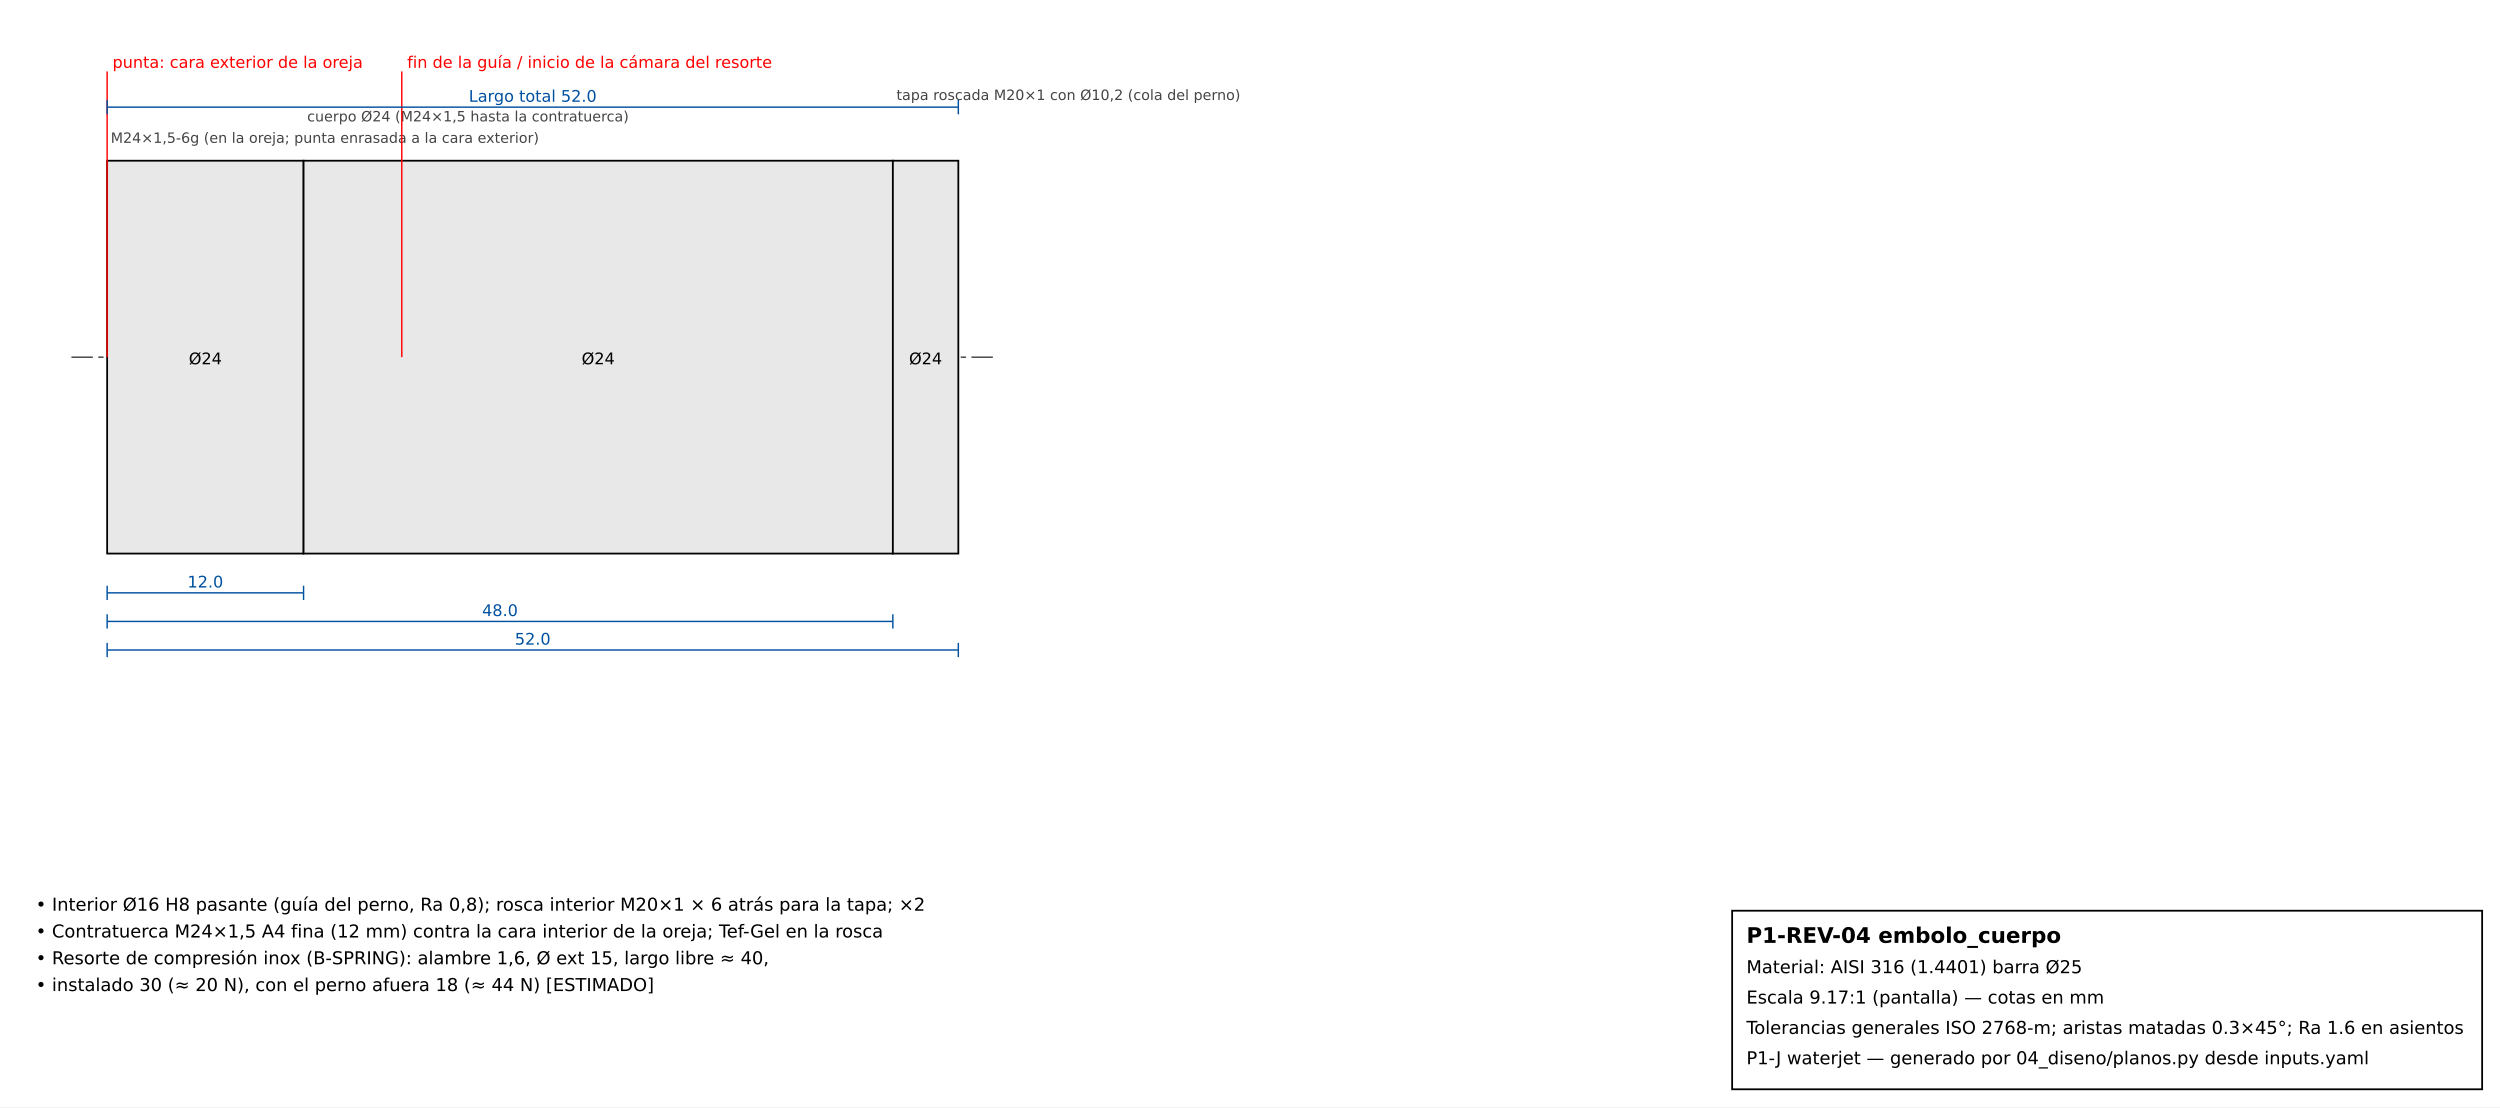
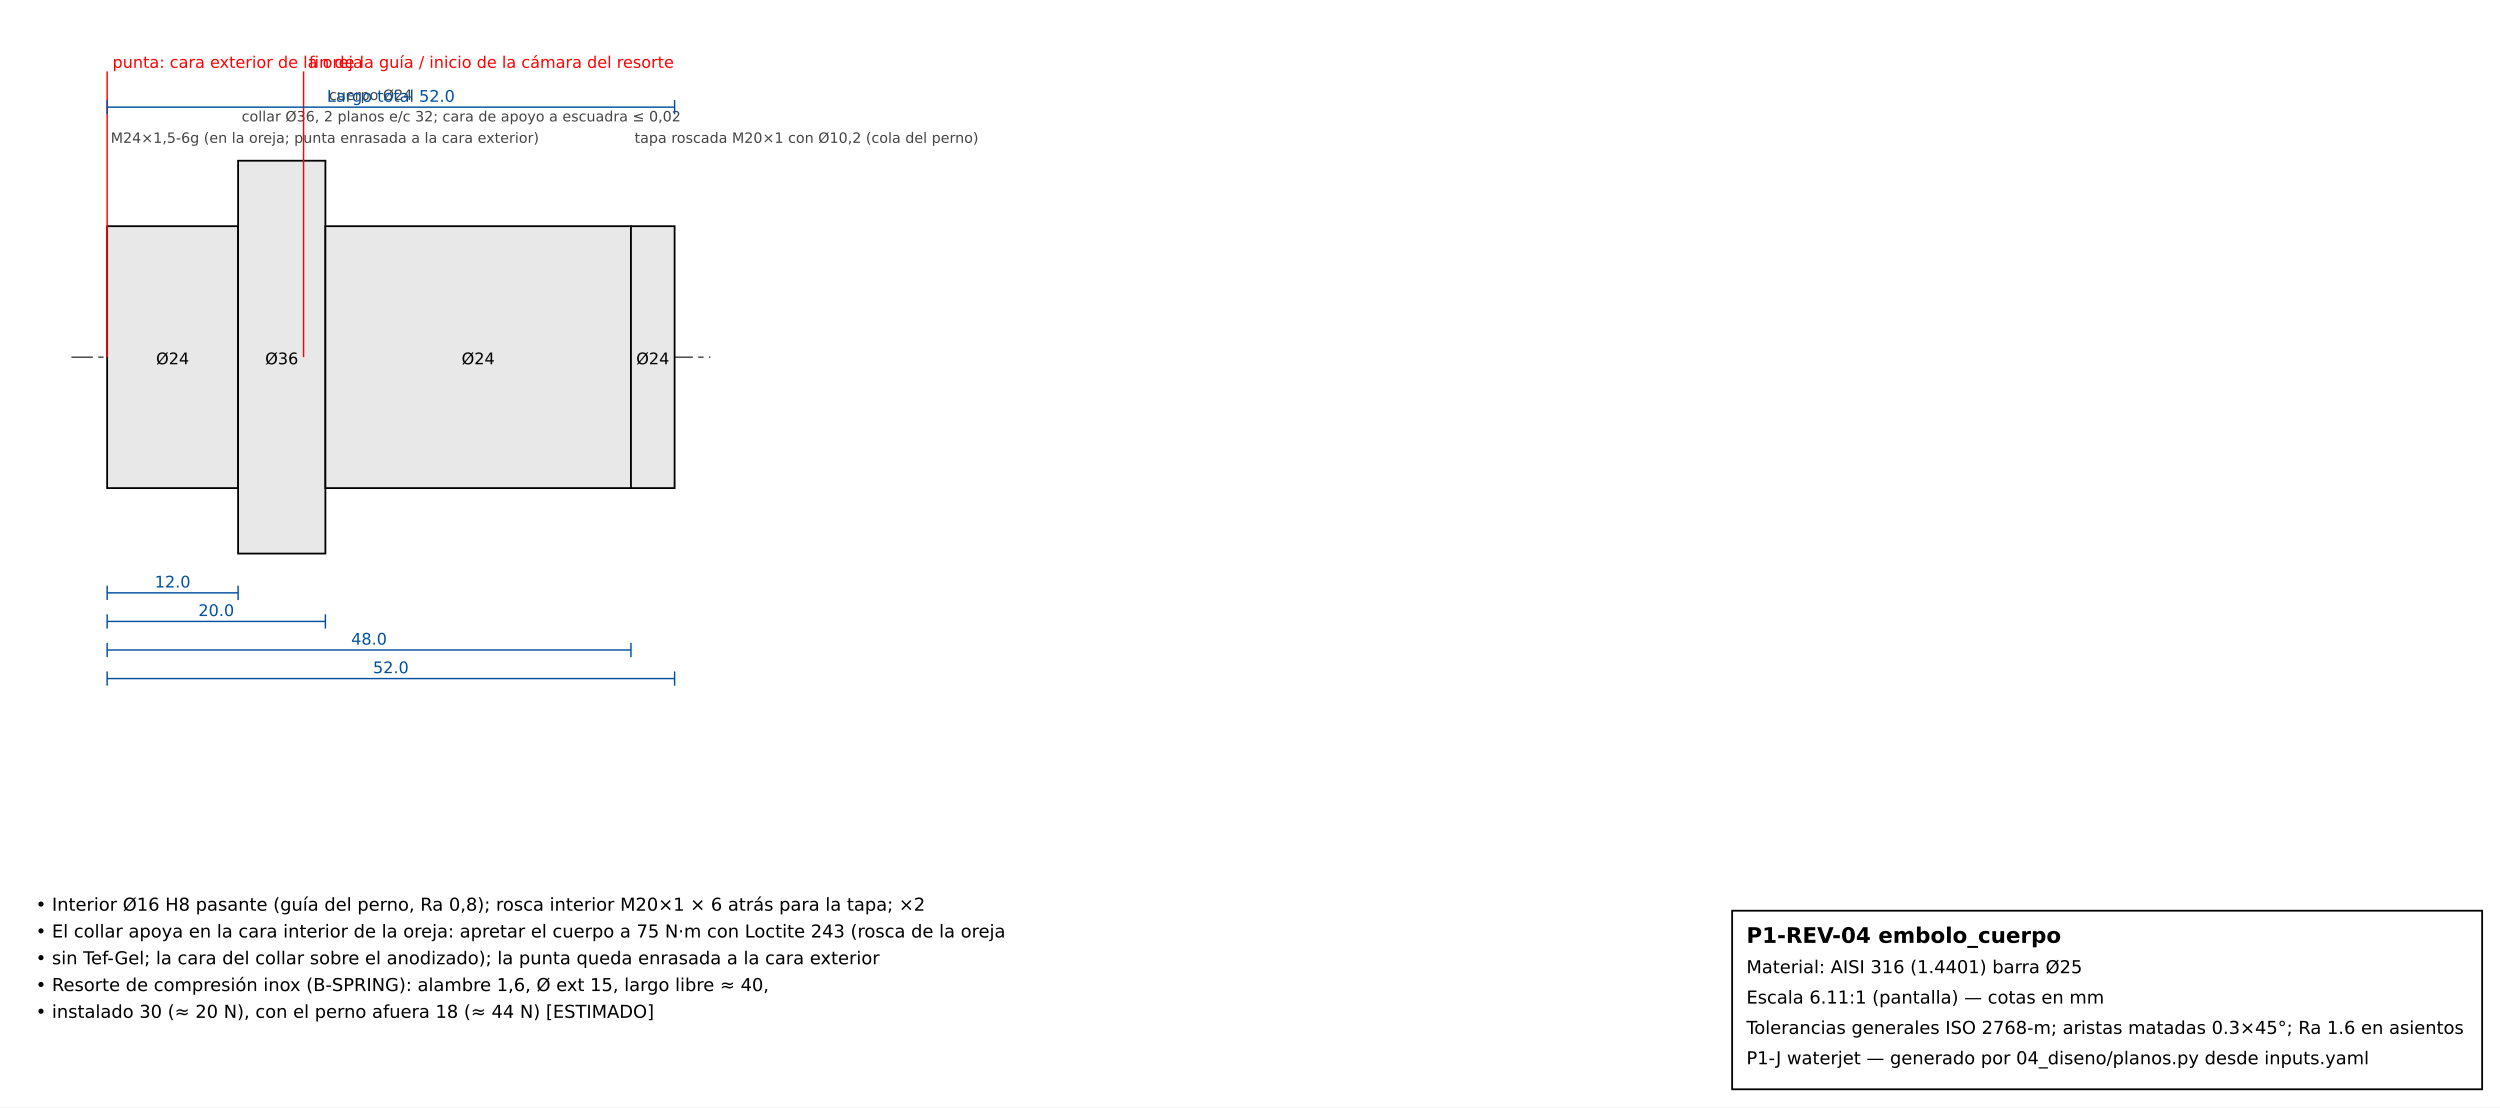
<svg xmlns="http://www.w3.org/2000/svg" baseProfile="full" height="620" version="1.1" width="1400">
  <defs />
  <rect fill="white" height="620" width="1400" x="0" y="0" />
-   <line stroke="black" stroke-dasharray="12,3,3,3" stroke-width="0.6" x1="40" x2="556.667" y1="200" y2="200" />
-   <rect fill="#e8e8e8" height="220.0" stroke="black" stroke-width="1" width="110.0" x="60" y="90.0" />
-   <text font-family="DejaVu Sans" font-size="9" text-anchor="middle" x="115.0" y="204">Ø24</text>
-   <line stroke="#0050a0" stroke-width="0.8" x1="60" x2="170.0" y1="332.0" y2="332.0" />
+   <line stroke="black" stroke-dasharray="12,3,3,3" stroke-width="0.6" x1="40" x2="397.778" y1="200" y2="200" />
+   <rect fill="#e8e8e8" height="146.667" stroke="black" stroke-width="1" width="73.333" x="60" y="126.667" />
+   <text font-family="DejaVu Sans" font-size="9" text-anchor="middle" x="96.667" y="204">Ø24</text>
+   <line stroke="#0050a0" stroke-width="0.8" x1="60" x2="133.333" y1="332.0" y2="332.0" />
  <line stroke="#0050a0" stroke-width="0.8" x1="60" x2="60" y1="328.0" y2="336.0" />
-   <line stroke="#0050a0" stroke-width="0.8" x1="170.0" x2="170.0" y1="328.0" y2="336.0" />
-   <text fill="#0050a0" font-family="DejaVu Sans" font-size="9" text-anchor="middle" x="115.0" y="329.0">12.0</text>
+   <line stroke="#0050a0" stroke-width="0.8" x1="133.333" x2="133.333" y1="328.0" y2="336.0" />
+   <text fill="#0050a0" font-family="DejaVu Sans" font-size="9" text-anchor="middle" x="96.667" y="329.0">12.0</text>
  <text fill="#444" font-family="DejaVu Sans" font-size="8" x="62" y="80.0">M24×1,5-6g (en la oreja; punta enrasada a la cara exterior)</text>
-   <rect fill="#e8e8e8" height="220.0" stroke="black" stroke-width="1" width="330.0" x="170.0" y="90.0" />
-   <text font-family="DejaVu Sans" font-size="9" text-anchor="middle" x="335.0" y="204">Ø24</text>
-   <line stroke="#0050a0" stroke-width="0.8" x1="60" x2="500.0" y1="348.0" y2="348.0" />
+   <rect fill="#e8e8e8" height="220.0" stroke="black" stroke-width="1" width="48.889" x="133.333" y="90.0" />
+   <text font-family="DejaVu Sans" font-size="9" text-anchor="middle" x="157.778" y="204">Ø36</text>
+   <line stroke="#0050a0" stroke-width="0.8" x1="60" x2="182.222" y1="348.0" y2="348.0" />
  <line stroke="#0050a0" stroke-width="0.8" x1="60" x2="60" y1="344.0" y2="352.0" />
-   <line stroke="#0050a0" stroke-width="0.8" x1="500.0" x2="500.0" y1="344.0" y2="352.0" />
-   <text fill="#0050a0" font-family="DejaVu Sans" font-size="9" text-anchor="middle" x="280.0" y="345.0">48.0</text>
-   <text fill="#444" font-family="DejaVu Sans" font-size="8" x="172.0" y="68.0">cuerpo Ø24 (M24×1,5 hasta la contratuerca)</text>
-   <rect fill="#e8e8e8" height="220.0" stroke="black" stroke-width="1" width="36.667" x="500.0" y="90.0" />
-   <text font-family="DejaVu Sans" font-size="9" text-anchor="middle" x="518.333" y="204">Ø24</text>
-   <line stroke="#0050a0" stroke-width="0.8" x1="60" x2="536.667" y1="364.0" y2="364.0" />
+   <line stroke="#0050a0" stroke-width="0.8" x1="182.222" x2="182.222" y1="344.0" y2="352.0" />
+   <text fill="#0050a0" font-family="DejaVu Sans" font-size="9" text-anchor="middle" x="121.111" y="345.0">20.0</text>
+   <text fill="#444" font-family="DejaVu Sans" font-size="8" x="135.333" y="68.0">collar Ø36, 2 planos e/c 32; cara de apoyo a escuadra ≤ 0,02</text>
+   <rect fill="#e8e8e8" height="146.667" stroke="black" stroke-width="1" width="171.111" x="182.222" y="126.667" />
+   <text font-family="DejaVu Sans" font-size="9" text-anchor="middle" x="267.778" y="204">Ø24</text>
+   <line stroke="#0050a0" stroke-width="0.8" x1="60" x2="353.333" y1="364.0" y2="364.0" />
  <line stroke="#0050a0" stroke-width="0.8" x1="60" x2="60" y1="360.0" y2="368.0" />
-   <line stroke="#0050a0" stroke-width="0.8" x1="536.667" x2="536.667" y1="360.0" y2="368.0" />
-   <text fill="#0050a0" font-family="DejaVu Sans" font-size="9" text-anchor="middle" x="298.333" y="361.0">52.0</text>
-   <text fill="#444" font-family="DejaVu Sans" font-size="8" x="502.0" y="56.0">tapa roscada M20×1 con Ø10,2 (cola del perno)</text>
+   <line stroke="#0050a0" stroke-width="0.8" x1="353.333" x2="353.333" y1="360.0" y2="368.0" />
+   <text fill="#0050a0" font-family="DejaVu Sans" font-size="9" text-anchor="middle" x="206.667" y="361.0">48.0</text>
+   <text fill="#444" font-family="DejaVu Sans" font-size="8" x="184.222" y="56.0">cuerpo Ø24</text>
+   <rect fill="#e8e8e8" height="146.667" stroke="black" stroke-width="1" width="24.444" x="353.333" y="126.667" />
+   <text font-family="DejaVu Sans" font-size="9" text-anchor="middle" x="365.556" y="204">Ø24</text>
+   <line stroke="#0050a0" stroke-width="0.8" x1="60" x2="377.778" y1="380.0" y2="380.0" />
+   <line stroke="#0050a0" stroke-width="0.8" x1="60" x2="60" y1="376.0" y2="384.0" />
+   <line stroke="#0050a0" stroke-width="0.8" x1="377.778" x2="377.778" y1="376.0" y2="384.0" />
+   <text fill="#0050a0" font-family="DejaVu Sans" font-size="9" text-anchor="middle" x="218.889" y="377.0">52.0</text>
+   <text fill="#444" font-family="DejaVu Sans" font-size="8" x="355.333" y="80.0">tapa roscada M20×1 con Ø10,2 (cola del perno)</text>
  <line stroke="red" stroke-width="0.8" x1="60.0" x2="60.0" y1="40.0" y2="200" />
  <text fill="red" font-family="DejaVu Sans" font-size="9" x="63.0" y="38.0">punta: cara exterior de la oreja</text>
-   <line stroke="red" stroke-width="0.8" x1="225.0" x2="225.0" y1="40.0" y2="200" />
-   <text fill="red" font-family="DejaVu Sans" font-size="9" x="228.0" y="38.0">fin de la guía / inicio de la cámara del resorte</text>
-   <line stroke="#0050a0" stroke-width="0.8" x1="60" x2="536.667" y1="60" y2="60" />
+   <line stroke="red" stroke-width="0.8" x1="170.0" x2="170.0" y1="40.0" y2="200" />
+   <text fill="red" font-family="DejaVu Sans" font-size="9" x="173.0" y="38.0">fin de la guía / inicio de la cámara del resorte</text>
+   <line stroke="#0050a0" stroke-width="0.8" x1="60" x2="377.778" y1="60" y2="60" />
  <line stroke="#0050a0" stroke-width="0.8" x1="60" x2="60" y1="56" y2="64" />
-   <line stroke="#0050a0" stroke-width="0.8" x1="536.667" x2="536.667" y1="56" y2="64" />
-   <text fill="#0050a0" font-family="DejaVu Sans" font-size="9" text-anchor="middle" x="298.333" y="57">Largo total 52.0</text>
+   <line stroke="#0050a0" stroke-width="0.8" x1="377.778" x2="377.778" y1="56" y2="64" />
+   <text fill="#0050a0" font-family="DejaVu Sans" font-size="9" text-anchor="middle" x="218.889" y="57">Largo total 52.0</text>
  <g font-family="DejaVu Sans" font-size="11">
    <rect fill="none" height="100" stroke="black" width="420" x="970" y="510" />
    <text font-size="12" font-weight="bold" x="978" y="528">P1-REV-04  embolo_cuerpo</text>
    <text font-size="10" font-weight="normal" x="978" y="545">Material: AISI 316 (1.4401) barra Ø25</text>
-     <text font-size="10" font-weight="normal" x="978" y="562">Escala 9.17:1 (pantalla)  —  cotas en mm</text>
+     <text font-size="10" font-weight="normal" x="978" y="562">Escala 6.11:1 (pantalla)  —  cotas en mm</text>
    <text font-size="10" font-weight="normal" x="978" y="579">Tolerancias generales ISO 2768-m; aristas matadas 0.3×45°; Ra 1.6 en asientos</text>
    <text font-size="10" font-weight="normal" x="978" y="596">P1-J waterjet — generado por 04_diseno/planos.py desde inputs.yaml</text>
    <text font-size="10" x="20" y="510">• Interior Ø16 H8 pasante (guía del perno, Ra 0,8); rosca interior M20×1 × 6 atrás para la tapa; ×2</text>
-     <text font-size="10" x="20" y="525">• Contratuerca M24×1,5 A4 fina (12 mm) contra la cara interior de la oreja; Tef-Gel en la rosca</text>
-     <text font-size="10" x="20" y="540">• Resorte de compresión inox (B-SPRING): alambre 1,6, Ø ext 15, largo libre ≈ 40,</text>
-     <text font-size="10" x="20" y="555">•   instalado 30 (≈ 20 N), con el perno afuera 18 (≈ 44 N) [ESTIMADO]</text>
+     <text font-size="10" x="20" y="525">• El collar apoya en la cara interior de la oreja: apretar el cuerpo a 75 N·m con Loctite 243 (rosca de la oreja</text>
+     <text font-size="10" x="20" y="540">•   sin Tef-Gel; la cara del collar sobre el anodizado); la punta queda enrasada a la cara exterior</text>
+     <text font-size="10" x="20" y="555">• Resorte de compresión inox (B-SPRING): alambre 1,6, Ø ext 15, largo libre ≈ 40,</text>
+     <text font-size="10" x="20" y="570">•   instalado 30 (≈ 20 N), con el perno afuera 18 (≈ 44 N) [ESTIMADO]</text>
  </g>
</svg>
